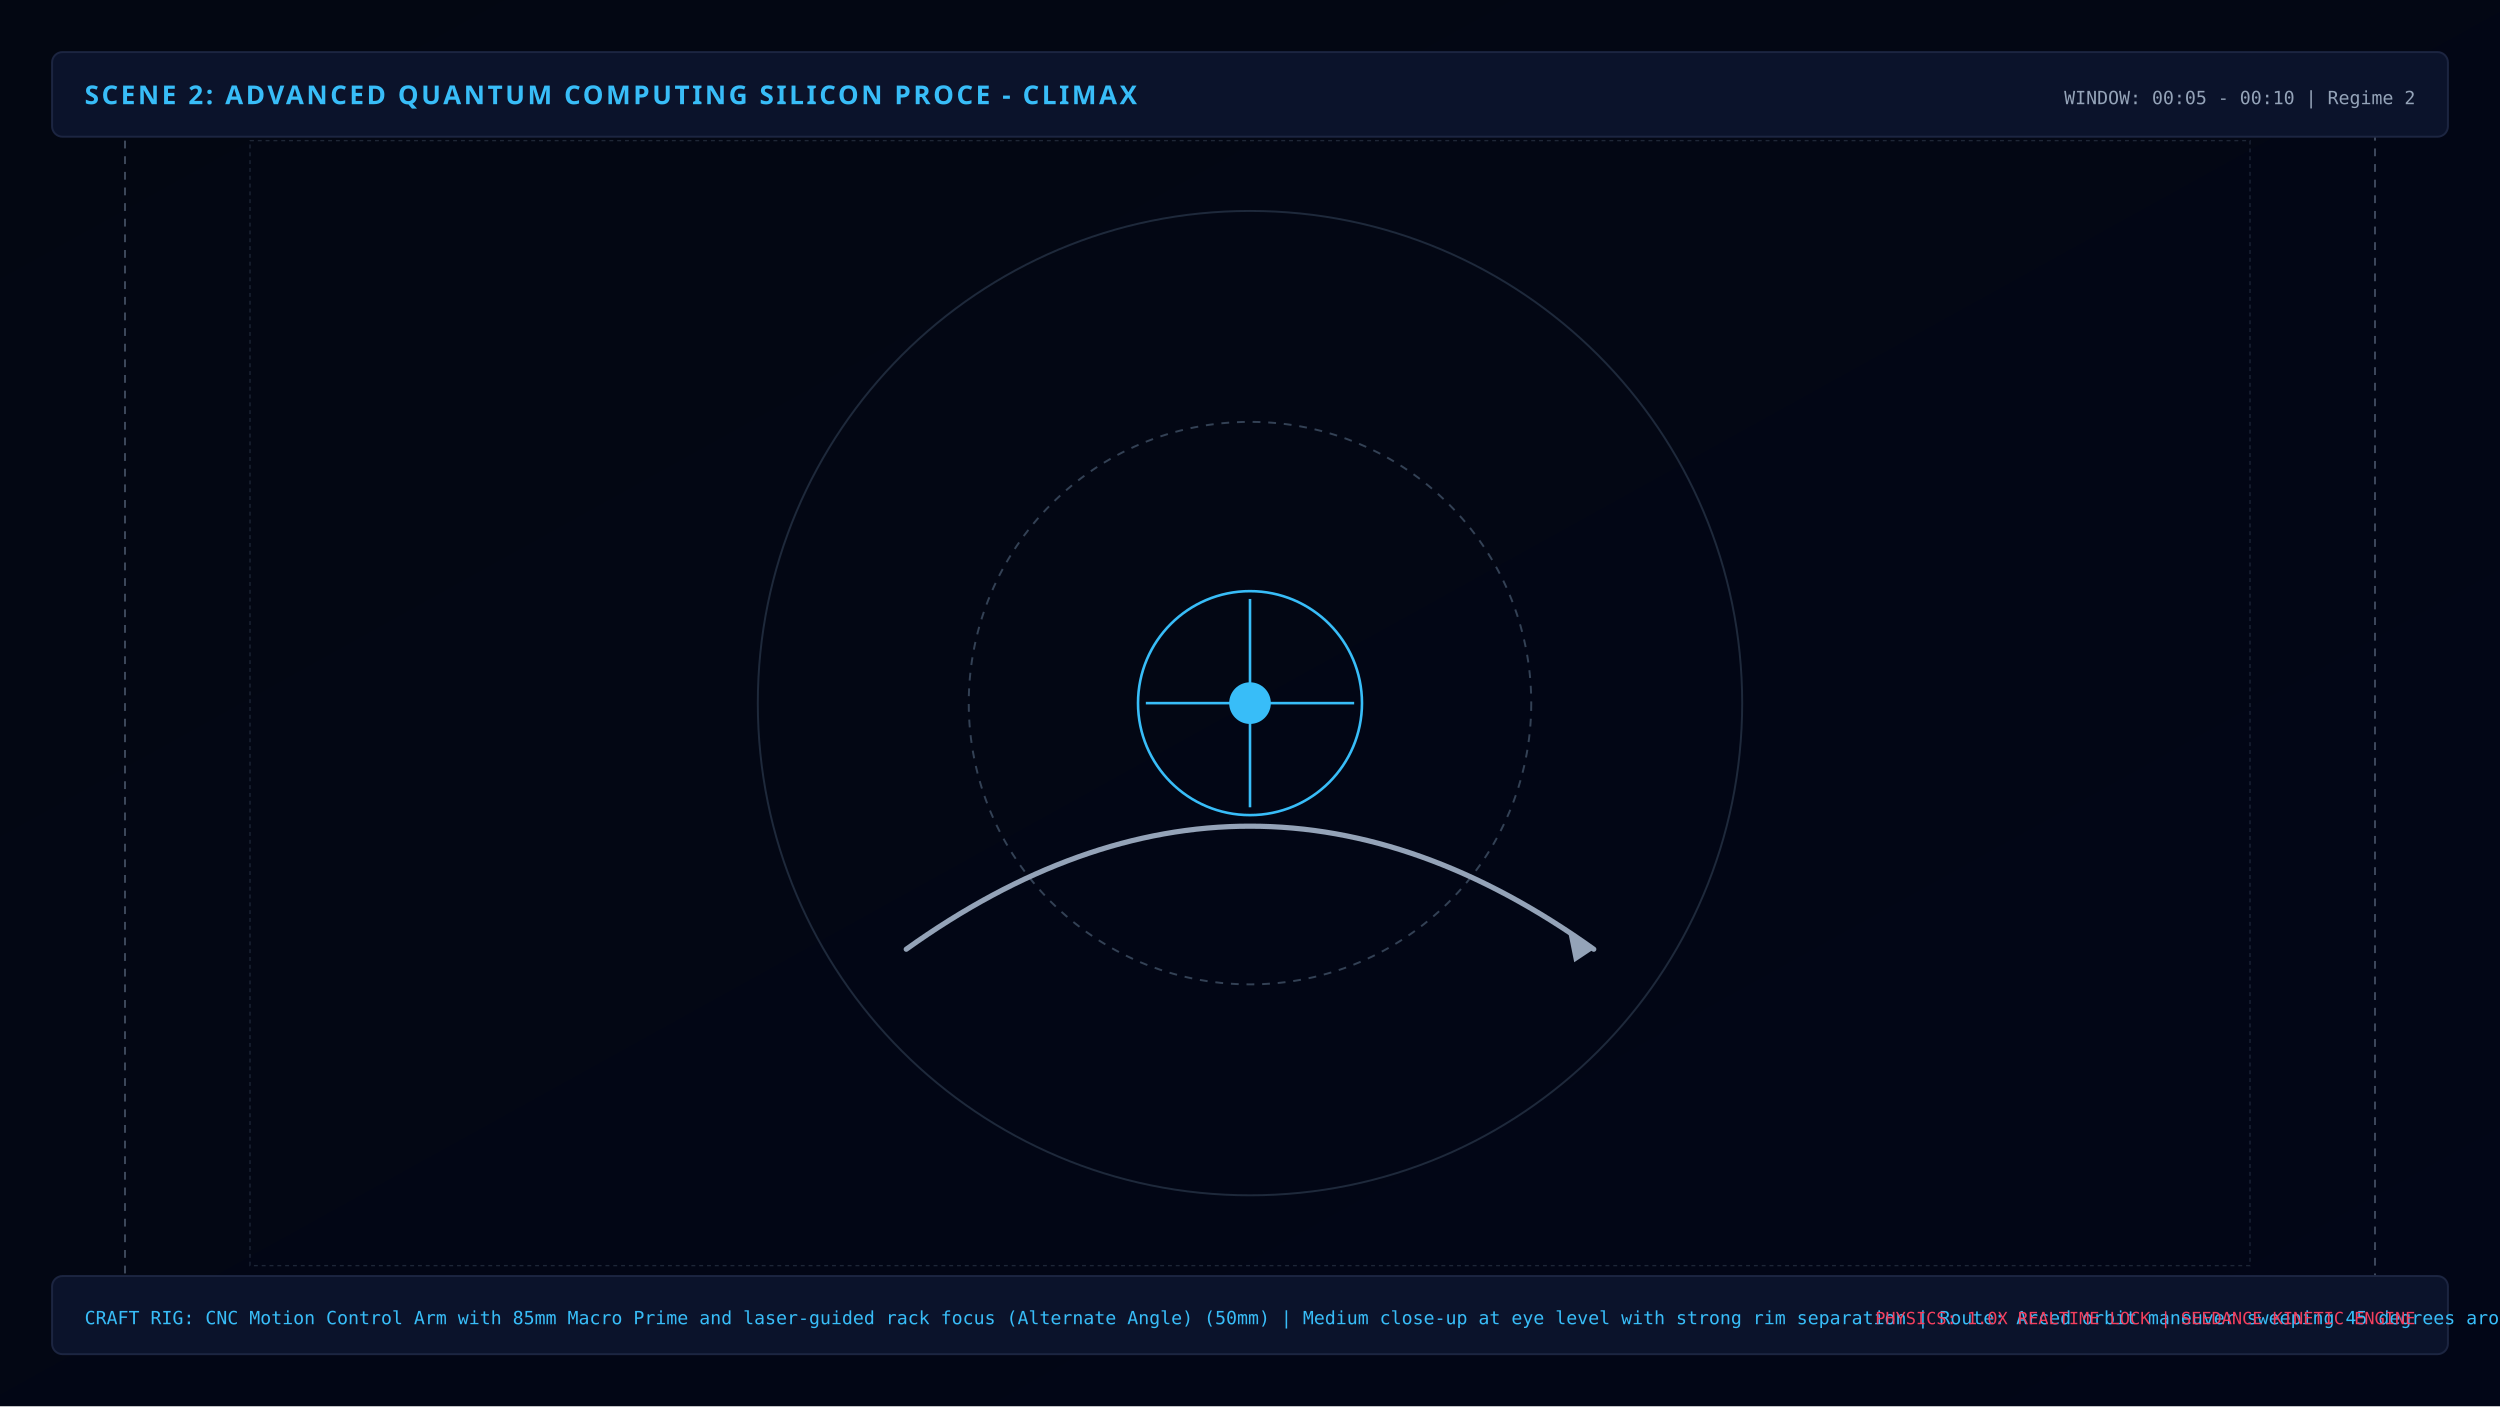
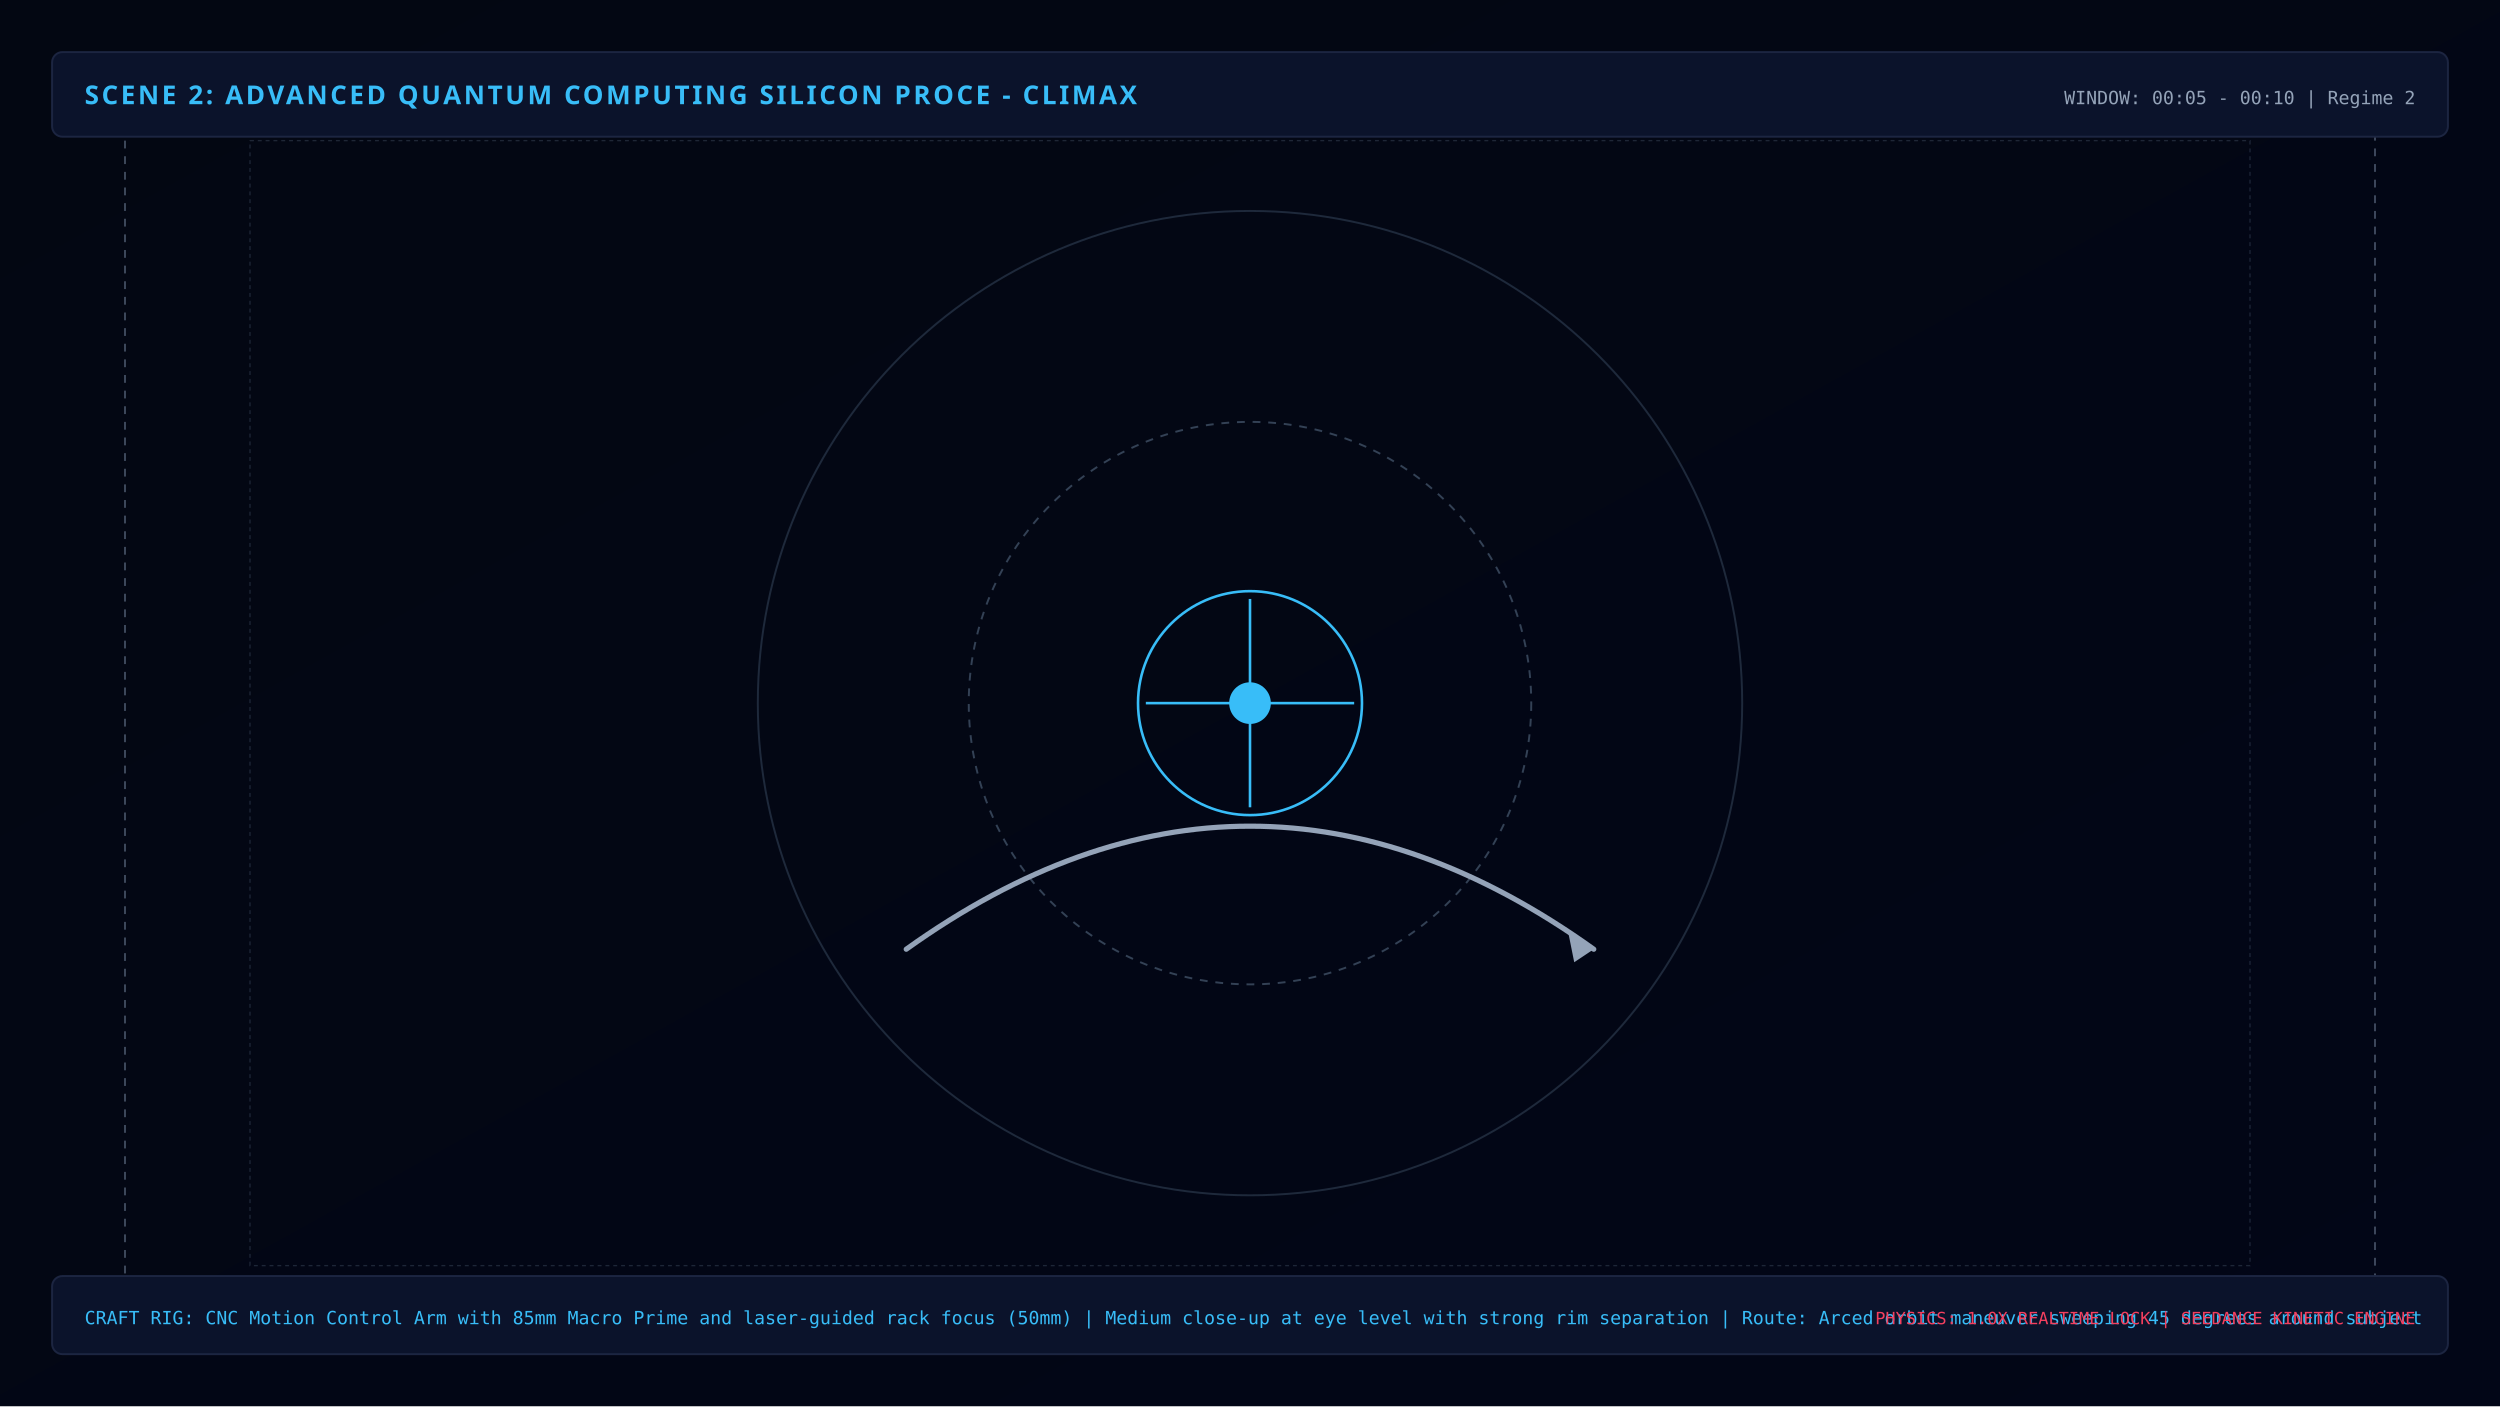
<svg xmlns="http://www.w3.org/2000/svg" viewBox="0 0 1920 1080" width="100%" height="100%">
  <defs>
    <linearGradient id="sceneGrad" x1="0%" y1="0%" x2="100%" y2="100%">
      <stop offset="0%" stop-color="#030712" />
      <stop offset="100%" stop-color="#020617" />
    </linearGradient>
  </defs>
  <rect width="1920" height="1080" fill="url(#sceneGrad)" />
  <rect class="safe-guide-action" x="96" y="54" width="1728" height="972" fill="none" stroke="#64748B" stroke-width="1.5" stroke-dasharray="6,6" opacity="0.6" />
  <rect class="safe-guide-title" x="192" y="108" width="1536" height="864" fill="none" stroke="#475569" stroke-width="1" stroke-dasharray="3,3" opacity="0.4" />
  <circle cx="960" cy="540" r="378" fill="none" stroke="#1E293B" stroke-width="1.5" />
  <circle cx="960" cy="540" r="216" fill="none" stroke="#334155" stroke-width="1.5" stroke-dasharray="6,6" />
  <circle cx="960" cy="540" r="86" fill="none" stroke="#38BDF8" stroke-width="2" />
  <path d="M 696 729 Q 960 540 1224 729" fill="none" stroke="#94A3B8" stroke-width="4" stroke-linecap="round" />
  <polygon points="1224,729 1204,714 1209,739" fill="#94A3B8" />
  <circle cx="960" cy="540" r="16" fill="#38BDF8" />
  <line x1="960" y1="460" x2="960" y2="620" stroke="#38BDF8" stroke-width="2" />
  <line x1="880" y1="540" x2="1040" y2="540" stroke="#38BDF8" stroke-width="2" />
  <rect x="40" y="40" width="1840" height="65" rx="8" fill="#0B132B" stroke="#1C2541" stroke-width="1.5" />
  <text x="65" y="80" font-family="'Space Grotesk', sans-serif" font-size="20" font-weight="700" fill="#38BDF8" letter-spacing="2">
    SCENE 2: ADVANCED QUANTUM COMPUTING SILICON PROCE - CLIMAX
  </text>
  <text x="1855" y="80" font-family="'JetBrains Mono', monospace" font-size="14" fill="#94A3B8" text-anchor="end">
    WINDOW: 00:05 - 00:10 | Regime 2
  </text>
  <rect x="40" y="980" width="1840" height="60" rx="8" fill="#0B132B" stroke="#1C2541" stroke-width="1.5" />
  <text x="65" y="1017" font-family="'JetBrains Mono', monospace" font-size="14" fill="#38BDF8">
-     CRAFT RIG: CNC Motion Control Arm with 85mm Macro Prime and laser-guided rack focus (Alternate Angle) (50mm) | Medium close-up at eye level with strong rim separation | Route: Arced orbit maneuver sweeping 45 degrees around subject
+     CRAFT RIG: CNC Motion Control Arm with 85mm Macro Prime and laser-guided rack focus (50mm) | Medium close-up at eye level with strong rim separation | Route: Arced orbit maneuver sweeping 45 degrees around subject
  </text>
  <text x="1855" y="1017" font-family="'JetBrains Mono', monospace" font-size="13" fill="#F43F5E" text-anchor="end">
    PHYSICS: 1.0X REALTIME LOCK | SEEDANCE KINETIC ENGINE
  </text>
</svg>
